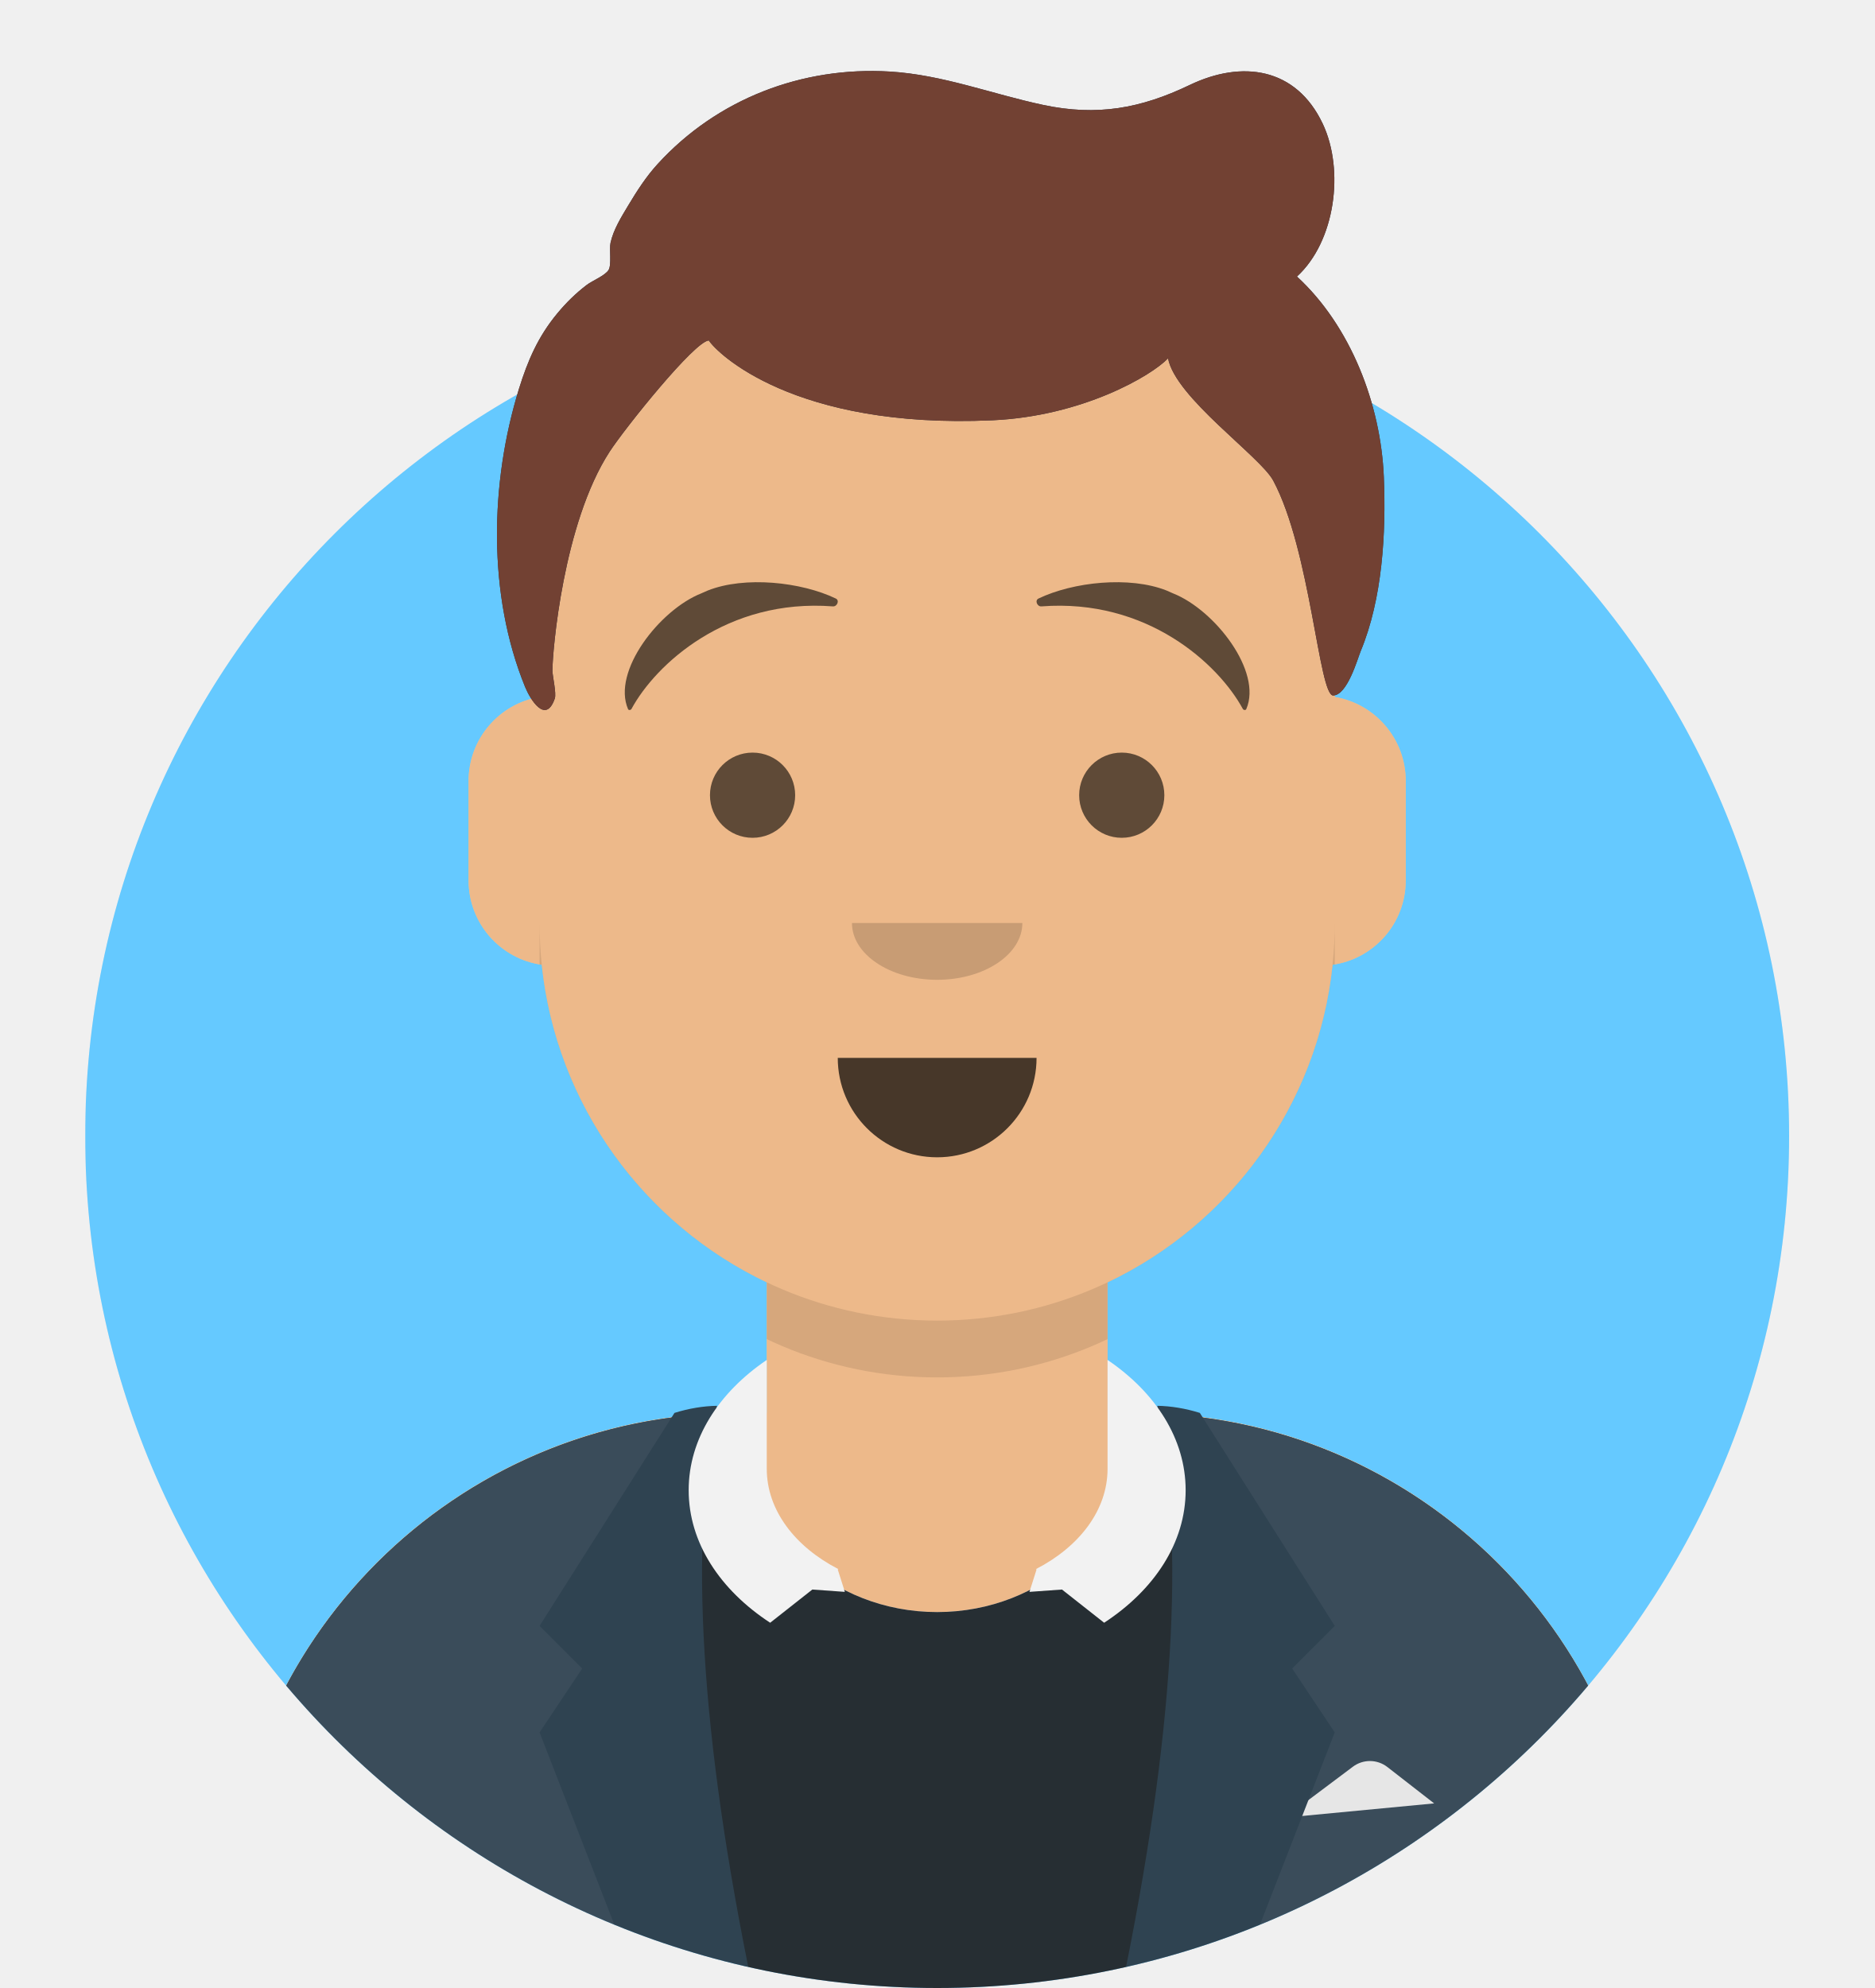
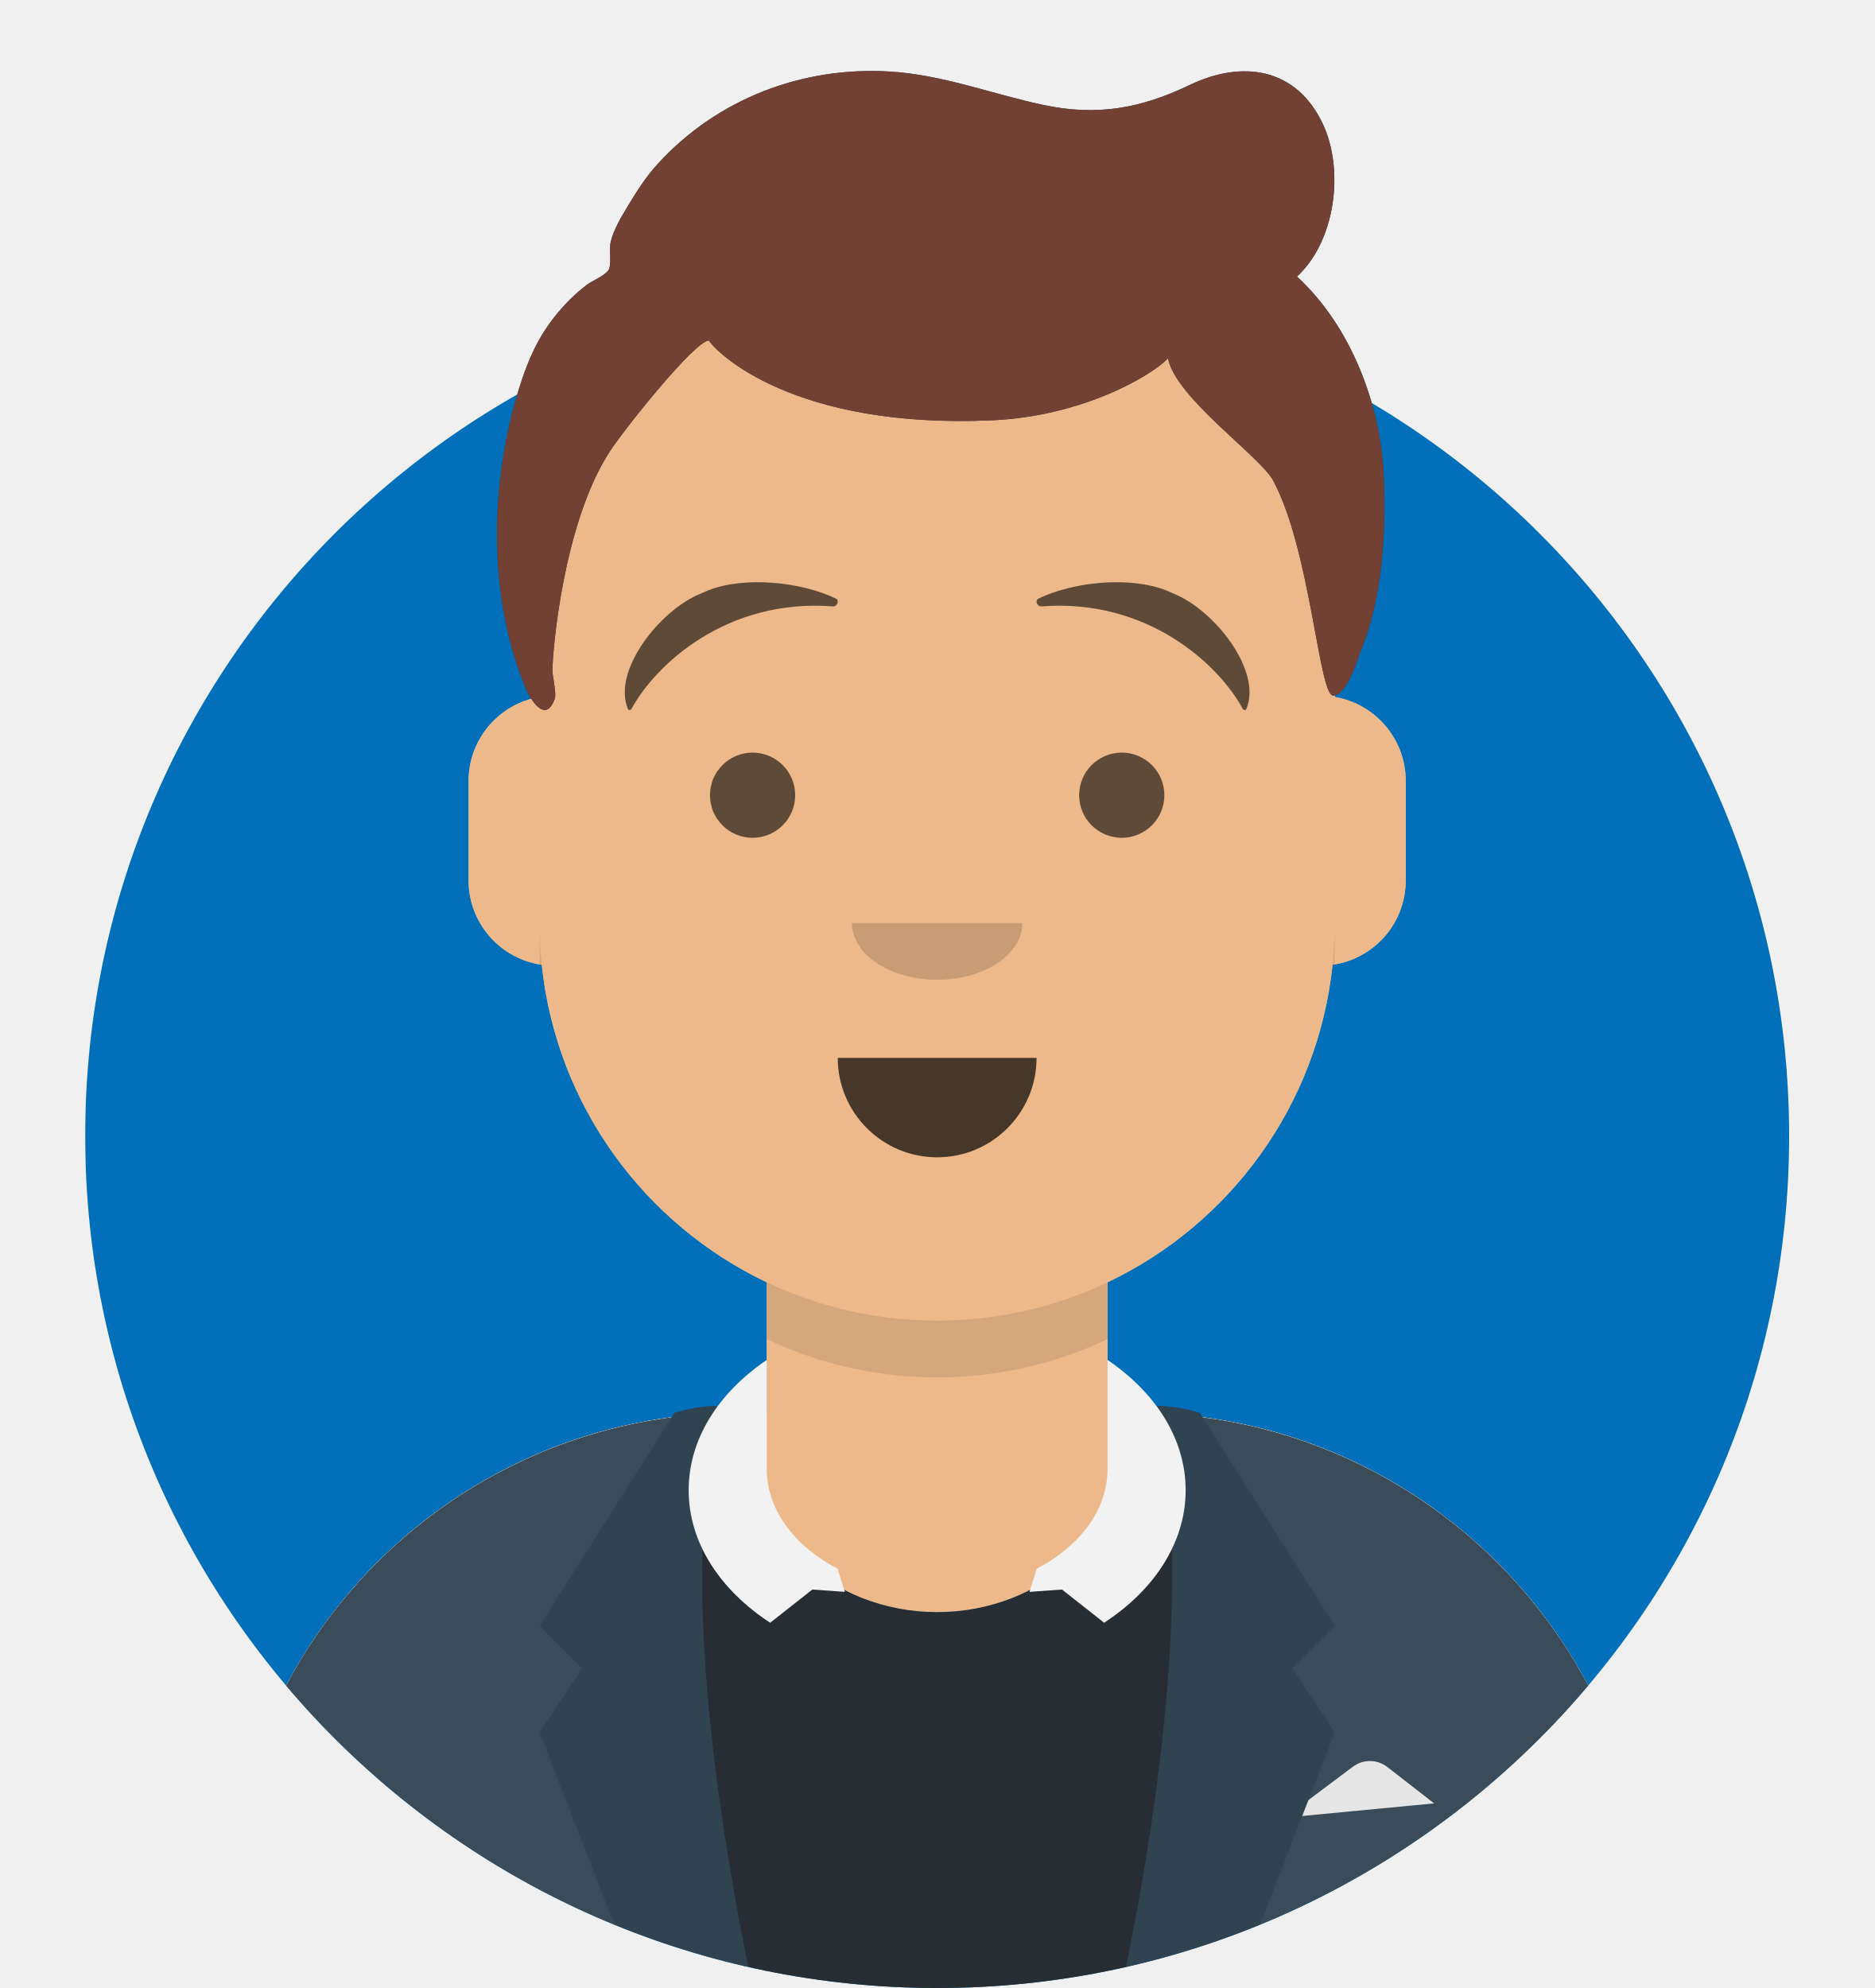
<svg xmlns="http://www.w3.org/2000/svg" xmlns:xlink="http://www.w3.org/1999/xlink" width="264px" height="280px" viewBox="0 0 264 280" version="1.1">
  <defs>
    <circle id="react-path-1" cx="120" cy="120" r="120" />
    <path d="M12,160 C12,226.274 65.726,280 132,280 C198.274,280 252,226.274 252,160 L264,160 L264,-1.42108547e-14 L-3.19744231e-14,-1.42108547e-14 L-3.19744231e-14,160 L12,160 Z" id="react-path-2" />
    <path d="M124,144.611 L124,163 L128,163 L128,163 C167.765,163 200,195.235 200,235 L200,244 L0,244 L0,235 C-4.86974701e-15,195.235 32.235,163 72,163 L72,163 L76,163 L76,144.611 C58.763,136.422 46.372,119.687 44.305,99.881 C38.48,99.058 34,94.052 34,88 L34,74 C34,68.054 38.325,63.118 44,62.166 L44,56 L44,56 C44,25.072 69.072,5.68137151e-15 100,0 L100,0 L100,0 C130.928,-5.68137151e-15 156,25.072 156,56 L156,62.166 C161.675,63.118 166,68.054 166,74 L166,88 C166,94.052 161.52,99.058 155.695,99.881 C153.628,119.687 141.237,136.422 124,144.611 Z" id="react-path-3" />
  </defs>
  <g id="Avataaar" stroke="none" stroke-width="1" fill="none" fill-rule="evenodd" data-darkreader-inline-fill="" data-darkreader-inline-stroke="" style="--darkreader-inline-fill:none; --darkreader-inline-stroke:none;">
    <g transform="translate(-825, -1100)" id="Avataaar/Circle">
      <g transform="translate(825, 1100)">
        <g id="Circle" stroke-width="1" fill-rule="evenodd" transform="translate(12, 40)">
          <mask id="react-mask-4" fill="white" data-darkreader-inline-fill="" style="--darkreader-inline-fill:#e8e6e3;">
            <use xlink:href="#react-path-1" />
          </mask>
          <use id="Circle-Background" fill="#E6E6E6" xlink:href="#react-path-1" data-darkreader-inline-fill="" style="--darkreader-inline-fill:#26292b;" />
-           <g id="Color/Palette/Blue-01" mask="url(#react-mask-4)" fill="#65C9FF" data-darkreader-inline-fill="" style="--darkreader-inline-fill:#005d8f;">
+           <g id="Color/Palette/Blue-01" mask="url(#react-mask-4)" fill="#016fb9" data-darkreader-inline-fill="" style="--darkreader-inline-fill:#005d8f;">
            <rect id="🖍Color" x="0" y="0" width="240" height="240" />
          </g>
        </g>
        <mask id="react-mask-5" fill="white" data-darkreader-inline-fill="" style="--darkreader-inline-fill:#e8e6e3;">
          <use xlink:href="#react-path-2" />
        </mask>
        <g id="Mask" />
        <g id="Avataaar" stroke-width="1" fill-rule="evenodd" mask="url(#react-mask-5)">
          <g id="Body" transform="translate(32, 36)">
            <mask id="react-mask-6" fill="white" data-darkreader-inline-fill="" style="--darkreader-inline-fill:#e8e6e3;">
              <use xlink:href="#react-path-3" />
            </mask>
            <use fill="#D0C6AC" xlink:href="#react-path-3" data-darkreader-inline-fill="" style="--darkreader-inline-fill:#52482f;" />
            <g id="Skin/👶🏽-03-Brown" mask="url(#react-mask-6)" fill="#EDB98A">
              <g transform="translate(0, 0)" id="Color">
                <rect x="0" y="0" width="264" height="280" />
              </g>
            </g>
            <path d="M156,79 L156,102 C156,132.928 130.928,158 100,158 C69.072,158 44,132.928 44,102 L44,79 L44,94 C44,124.928 69.072,150 100,150 C130.928,150 156,124.928 156,94 L156,79 Z" id="Neck-Shadow" fill-opacity="0.1" fill="#000000" mask="url(#react-mask-6)" data-darkreader-inline-fill="" style="--darkreader-inline-fill:#000000;" />
          </g>
          <g id="Clothing/Blazer-+-Sweater" transform="translate(0, 170)">
            <defs>
              <path d="M105.192,29.052 L104,29.052 L104,29.052 C64.235,29.052 32,61.287 32,101.052 L32,110 L232,110 L232,101.052 C232,61.287 199.765,29.052 160,29.052 L160,29.052 L158.808,29.052 C158.935,30.035 159,31.036 159,32.052 C159,45.859 146.912,57.052 132,57.052 C117.088,57.052 105,45.859 105,32.052 C105,31.036 105.065,30.035 105.192,29.052 Z" id="react-path-1075" />
            </defs>
            <mask id="react-mask-1076" fill="white" data-darkreader-inline-fill="" style="--darkreader-inline-fill:#e8e6e3;">
              <use xlink:href="#react-path-1075" />
            </mask>
            <use id="Clothes" fill="#E6E6E6" fill-rule="evenodd" xlink:href="#react-path-1075" data-darkreader-inline-fill="" style="--darkreader-inline-fill:#26292b;" />
            <g id="Color/Palette/Black" mask="url(#react-mask-1076)" fill-rule="evenodd" fill="#262E33" data-darkreader-inline-fill="" style="--darkreader-inline-fill:#1e2529;">
              <rect id="🖍Color" x="0" y="0" width="264" height="110" />
            </g>
            <g id="Blazer" stroke-width="1" fill-rule="evenodd" transform="translate(32, 28)">
              <path d="M68.785,1.122 C30.512,2.804 1.24427139e-14,34.365 0,73.052 L0,82 L69.362,82 C65.961,69.92 64,55.709 64,40.5 C64,26.173 65.74,12.731 68.785,1.122 Z M131.638,82 L200,82 L200,73.052 C200,34.707 170.025,3.363 132.229,1.174 C135.265,12.771 137,26.194 137,40.5 C137,55.709 135.039,69.92 131.638,82 Z" id="Saco" fill="#3A4C5A" data-darkreader-inline-fill="" style="--darkreader-inline-fill:#2e3d48;" />
              <path d="M149,58 L158.556,50.833 L158.556,50.833 C159.999,49.751 161.988,49.768 163.412,50.876 L170,56 L149,58 Z" id="Pocket-hanky" fill="#E6E6E6" data-darkreader-inline-fill="" style="--darkreader-inline-fill:#d8d5d0;" />
              <path d="M69,1.13686838e-13 C65,19.333 66.667,46.667 74,82 L58,82 L44,46 L50,37 L44,31 L63,1 C65.028,0.369 67.028,0.036 69,1.13686838e-13 Z" id="Wing" fill="#2F4351" data-darkreader-inline-fill="" style="--darkreader-inline-fill:#263641;" />
              <path d="M151,1.13686838e-13 C147,19.333 148.667,46.667 156,82 L140,82 L126,46 L132,37 L126,31 L145,1 C147.028,0.369 149.028,0.036 151,1.13686838e-13 Z" id="Wing" fill="#2F4351" transform="translate(141, 41) scale(-1, 1) translate(-141, -41) " data-darkreader-inline-fill="" style="--darkreader-inline-fill:#263641;" />
            </g>
            <path d="M156,21.539 C162.772,26.136 167,32.656 167,39.888 C167,47.289 162.572,53.945 155.52,58.556 L149.579,53.876 L145,54.208 L146,51.057 L145.922,50.996 C152.022,47.853 156,42.7 156,36.877 L156,21.539 Z M108,21.539 C101.228,26.136 97,32.656 97,39.888 C97,47.289 101.428,53.945 108.48,58.556 L114.421,53.876 L119,54.208 L118,51.057 L118.078,50.996 C111.978,47.853 108,42.7 108,36.877 L108,21.539 Z" id="Collar" fill="#F2F2F2" fill-rule="evenodd" data-darkreader-inline-fill="" style="--darkreader-inline-fill:#1f2223;" />
          </g>
          <g id="Face" transform="translate(76, 82)" fill="#000000" data-darkreader-inline-fill="" style="--darkreader-inline-fill:#000000;">
            <g id="Mouth/Default" transform="translate(2, 52)" fill-opacity="0.7">
              <path d="M40,15 C40,22.732 46.268,29 54,29 L54,29 C61.732,29 68,22.732 68,15" id="Mouth" />
            </g>
            <g id="Nose/Default" transform="translate(28, 40)" fill-opacity="0.16">
              <path d="M16,8 C16,12.418 21.373,16 28,16 L28,16 C34.627,16 40,12.418 40,8" id="Nose" />
            </g>
            <g id="Eyes/Default-😀" transform="translate(0, 8)" fill-opacity="0.6">
              <circle id="Eye" cx="30" cy="22" r="6" />
              <circle id="Eye" cx="82" cy="22" r="6" />
            </g>
            <g id="Eyebrow/Natural/Raised-Excited-Natural" fill-opacity="0.6">
              <path d="M22.766,1.578 L23.677,1.176 C28.919,-0.905 36.865,-0.033 41.723,2.299 C42.29,2.571 41.902,3.452 41.321,3.407 C26.402,2.256 16.358,11.553 12.946,17.847 C12.845,18.034 12.539,18.055 12.464,17.881 C10.156,12.562 16.913,3.896 22.766,1.578 Z" id="Eye-Browse-Reddit" />
              <path d="M80.766,1.578 L81.677,1.176 C86.919,-0.905 94.865,-0.033 99.723,2.299 C100.29,2.571 99.902,3.452 99.321,3.407 C84.402,2.256 74.358,11.553 70.946,17.847 C70.845,18.034 70.539,18.055 70.464,17.881 C68.156,12.562 74.913,3.896 80.766,1.578 Z" id="Eye-Browse-Reddit" transform="translate(85, 9) scale(-1, 1) translate(-85, -9) " />
            </g>
          </g>
          <g id="Top" stroke-width="1" fill-rule="evenodd">
            <defs>
              <rect id="react-path-1059" x="0" y="0" width="264" height="280" />
              <path d="M183.68,38.949 C189.086,33.999 190.387,23.962 187.318,17.449 C183.549,9.454 175.901,8.452 168.572,11.969 C161.664,15.284 155.515,16.388 147.95,14.782 C140.692,13.241 133.806,10.523 126.303,10.076 C113.978,9.343 102.003,13.915 93.603,23.129 C92,24.887 90.709,26.897 89.488,28.934 C88.512,30.564 87.411,32.313 86.995,34.192 C86.797,35.086 87.165,37.29 86.72,38.022 C86.239,38.812 84.424,39.537 83.651,40.124 C82.084,41.313 80.727,42.654 79.471,44.171 C76.805,47.393 75.338,50.758 74.103,54.743 C70.001,67.988 69.653,83.741 74.957,96.747 C75.664,98.481 77.855,102.099 79.143,98.385 C79.398,97.651 78.809,95.191 78.81,94.45 C78.815,91.73 80.316,73.721 86.857,63.633 C88.986,60.349 98.83,48.052 100.841,47.954 C101.906,49.646 112.721,60.462 140.783,59.195 C153.445,58.623 163.183,52.934 165.521,50.468 C166.549,56.001 178.513,64.284 180.336,67.692 C185.603,77.538 186.771,97.996 188.781,97.957 C190.791,97.919 192.234,92.72 192.648,91.727 C195.72,84.352 196.243,75.095 195.915,67.168 C195.488,56.966 191.277,45.942 183.68,38.949 Z" id="react-path-1058" />
              <filter x="-0.8%" y="-2.0%" width="101.5%" height="108.0%" filterUnits="objectBoundingBox" id="react-filter-1055">
                <feOffset dx="0" dy="2" in="SourceAlpha" result="shadowOffsetOuter1" />
                <feColorMatrix values="0 0 0 0 0   0 0 0 0 0   0 0 0 0 0  0 0 0 0.16 0" type="matrix" in="shadowOffsetOuter1" result="shadowMatrixOuter1" />
                <feMerge>
                  <feMergeNode in="shadowMatrixOuter1" />
                  <feMergeNode in="SourceGraphic" />
                </feMerge>
              </filter>
            </defs>
            <mask id="react-mask-1057" fill="white" data-darkreader-inline-fill="" style="--darkreader-inline-fill:#e8e6e3;">
              <use xlink:href="#react-path-1059" />
            </mask>
            <g id="Mask" />
            <g id="Top/Short-Hair/Short-Waved" mask="url(#react-mask-1057)">
              <g transform="translate(-1, 0)">
                <mask id="react-mask-1056" fill="white" data-darkreader-inline-fill="" style="--darkreader-inline-fill:#e8e6e3;">
                  <use xlink:href="#react-path-1058" />
                </mask>
                <use id="Short-Hair" stroke="none" fill="#28354B" fill-rule="evenodd" xlink:href="#react-path-1058" data-darkreader-inline-fill="" data-darkreader-inline-stroke="" style="--darkreader-inline-fill:#202a3c; --darkreader-inline-stroke:none;" />
                <g id="Skin/👶🏽-03-Brown" mask="url(#react-mask-1056)" fill="#724133" data-darkreader-inline-fill="" style="--darkreader-inline-fill:#5b3429;">
                  <g transform="translate(0, 0) " id="Color">
                    <rect x="0" y="0" width="264" height="280" />
                  </g>
                </g>
              </g>
            </g>
          </g>
        </g>
      </g>
    </g>
  </g>
</svg>
